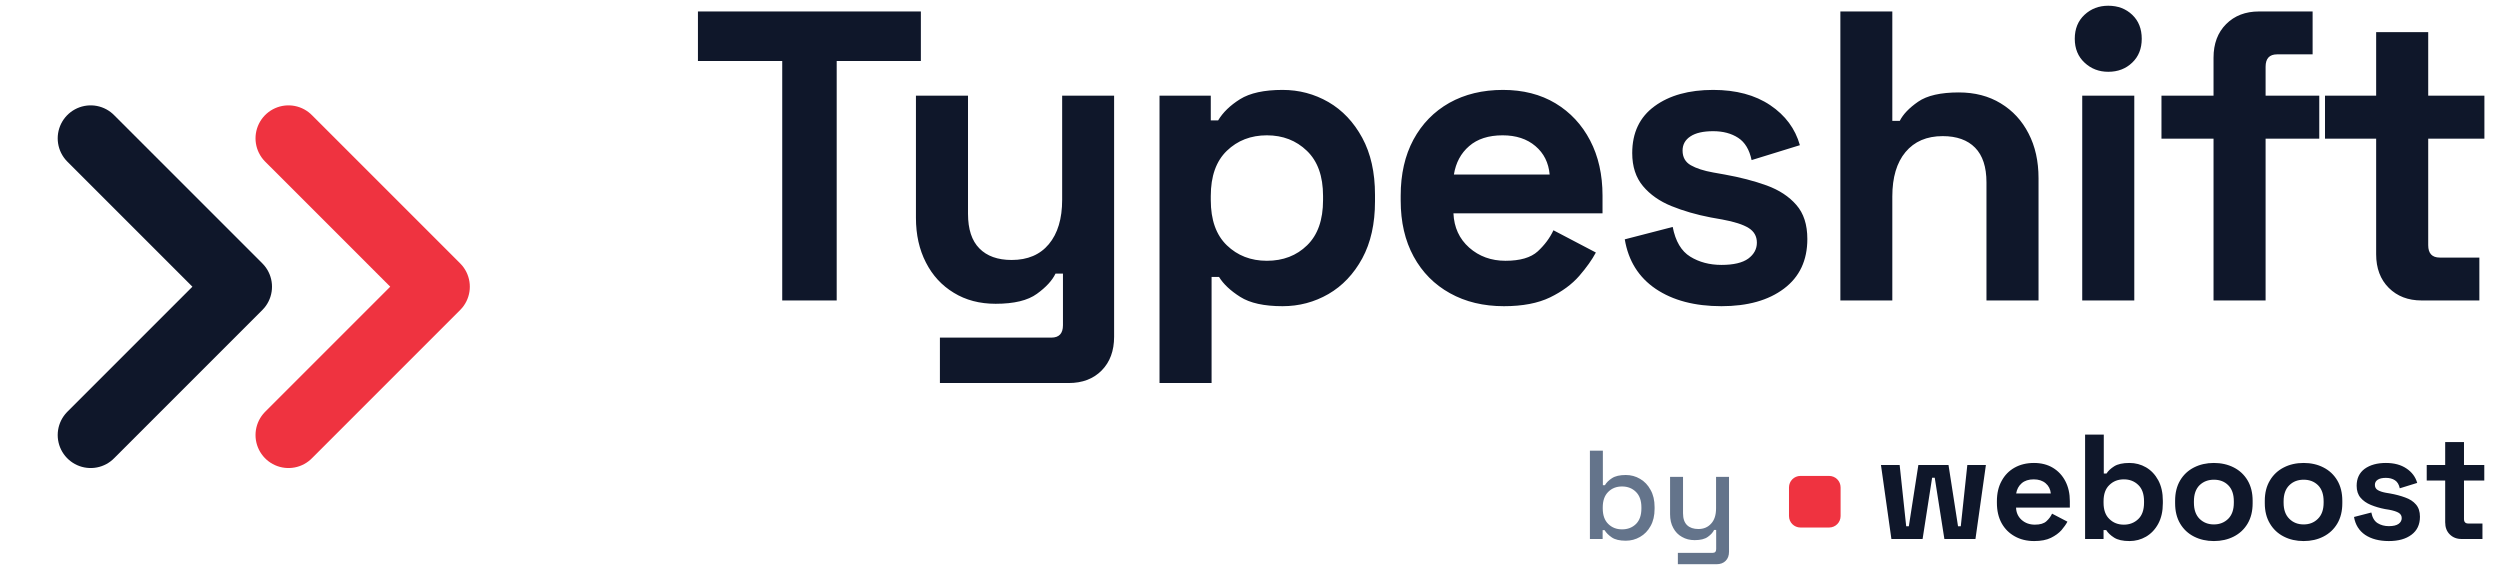
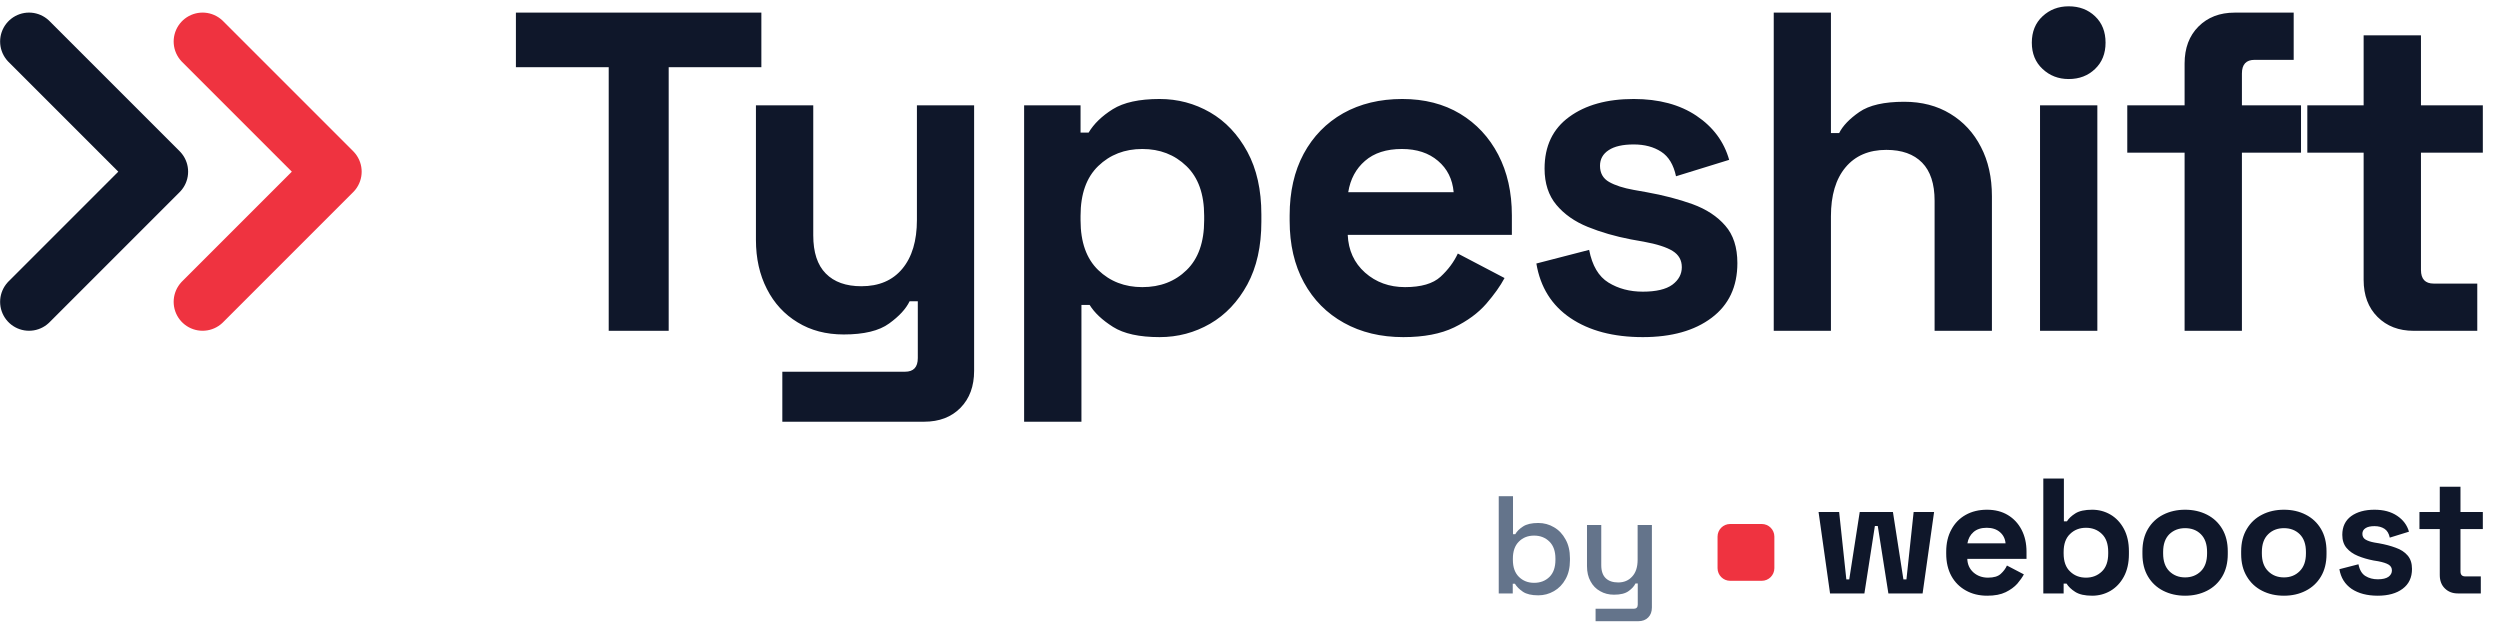
- <svg xmlns="http://www.w3.org/2000/svg" viewBox="0 0 218 50" width="218" height="50" role="img" aria-label="Typeshift by weboost">
-   <g transform="translate(0 2) scale(0.71875)">
+ <svg xmlns="http://www.w3.org/2000/svg" viewBox="0 0 198 50" width="198" height="50" role="img" aria-label="Typeshift by weboost">
+   <g transform="translate(-4.00 -4.73) scale(0.5727)">
    <path d="M11 14 L29 32 L11 50" stroke="#0F172A" stroke-width="8" fill="none" stroke-linecap="round" stroke-linejoin="round" />
    <path d="M35 14 L53 32 L35 50" stroke="#EF3340" stroke-width="8" fill="none" stroke-linecap="round" stroke-linejoin="round" />
  </g>
-   <path fill="#0F172A" transform="translate(60 26.2)" d="M12.96 0L8.21 0L8.21-20.88L0.86-20.88L0.86-25.20L20.30-25.20L20.30-20.88L12.96-20.88L12.96 0ZM33.19 7.20L21.96 7.20L21.96 3.24L31.68 3.24Q32.69 3.24 32.69 2.16L32.69 2.16L32.69-2.34L32.04-2.34Q31.61-1.44 30.42-0.58Q29.23 0.29 26.82 0.29L26.82 0.29Q24.73 0.29 23.17-0.67Q21.60-1.62 20.74-3.31Q19.87-5.00 19.87-7.20L19.87-7.20L19.87-17.86L24.41-17.86L24.41-7.56Q24.41-5.54 25.40-4.54Q26.39-3.53 28.22-3.53L28.22-3.53Q30.31-3.53 31.46-4.91Q32.62-6.30 32.62-8.78L32.62-8.78L32.62-17.86L37.15-17.86L37.15 3.17Q37.15 5.00 36.07 6.10Q34.99 7.20 33.19 7.20L33.19 7.20ZM45.65 7.20L41.11 7.20L41.11-17.86L45.58-17.86L45.58-15.70L46.22-15.70Q46.84-16.74 48.13-17.55Q49.43-18.36 51.84-18.36L51.84-18.36Q54.00-18.36 55.84-17.30Q57.67-16.24 58.79-14.18Q59.90-12.13 59.90-9.22L59.90-9.22L59.90-8.64Q59.90-5.72 58.79-3.67Q57.67-1.62 55.84-0.56Q54.00 0.50 51.84 0.50L51.84 0.50Q49.43 0.50 48.15-0.31Q46.87-1.12 46.30-2.05L46.30-2.05L45.65-2.05L45.65 7.20ZM50.47-3.46L50.47-3.46Q52.60-3.46 53.98-4.81Q55.37-6.16 55.37-8.75L55.37-8.75L55.37-9.11Q55.37-11.70 53.96-13.05Q52.56-14.40 50.47-14.40L50.47-14.40Q48.38-14.40 46.98-13.05Q45.58-11.70 45.58-9.11L45.58-9.11L45.58-8.75Q45.58-6.16 46.98-4.81Q48.38-3.46 50.47-3.46ZM71.14 0.50L71.14 0.50Q68.47 0.50 66.44-0.63Q64.40-1.76 63.27-3.83Q62.14-5.90 62.14-8.71L62.14-8.71L62.14-9.14Q62.14-11.95 63.25-14.02Q64.37-16.09 66.38-17.23Q68.40-18.36 71.06-18.36L71.06-18.36Q73.69-18.36 75.64-17.19Q77.58-16.02 78.66-13.95Q79.74-11.88 79.74-9.14L79.74-9.14L79.74-7.60L66.74-7.60Q66.82-5.76 68.11-4.61Q69.41-3.46 71.28-3.46L71.28-3.46Q73.19-3.46 74.09-4.28Q74.99-5.11 75.46-6.12L75.46-6.12L79.16-4.18Q78.66-3.24 77.71-2.14Q76.75-1.04 75.17-0.27Q73.58 0.50 71.14 0.50ZM66.78-10.98L66.78-10.98L75.13-10.98Q74.99-12.53 73.89-13.46Q72.79-14.40 71.03-14.40L71.03-14.40Q69.19-14.40 68.11-13.46Q67.03-12.53 66.78-10.98ZM90.11 0.50L90.11 0.50Q86.62 0.50 84.38-1.01Q82.15-2.52 81.68-5.33L81.68-5.33L85.86-6.41Q86.22-4.54 87.39-3.82Q88.56-3.10 90.11-3.10L90.11-3.10Q91.69-3.10 92.45-3.65Q93.20-4.21 93.20-5.04L93.20-5.04Q93.20-5.87 92.48-6.32Q91.76-6.77 90.18-7.06L90.18-7.06L89.17-7.24Q87.30-7.60 85.75-8.23Q84.20-8.86 83.27-9.97Q82.33-11.09 82.33-12.85L82.33-12.85Q82.33-15.52 84.28-16.94Q86.22-18.36 89.39-18.36L89.39-18.36Q92.38-18.36 94.36-17.03Q96.34-15.70 96.95-13.54L96.95-13.54L92.74-12.24Q92.45-13.61 91.57-14.18Q90.68-14.76 89.39-14.76L89.39-14.76Q88.09-14.76 87.41-14.31Q86.72-13.86 86.72-13.07L86.72-13.07Q86.72-12.20 87.44-11.79Q88.16-11.38 89.39-11.16L89.39-11.16L90.40-10.98Q92.41-10.62 94.05-10.03Q95.69-9.43 96.64-8.33Q97.60-7.24 97.60-5.36L97.60-5.36Q97.60-2.56 95.56-1.03Q93.53 0.50 90.11 0.50ZM105.01 0L100.48 0L100.48-25.20L105.01-25.20L105.01-15.66L105.66-15.66Q106.09-16.52 107.26-17.33Q108.43-18.14 110.81-18.14L110.81-18.14Q112.90-18.14 114.46-17.19Q116.03-16.24 116.89-14.56Q117.76-12.89 117.76-10.66L117.76-10.66L117.76 0L113.22 0L113.22-10.30Q113.22-12.31 112.23-13.32Q111.24-14.33 109.40-14.33L109.40-14.33Q107.32-14.33 106.16-12.94Q105.01-11.56 105.01-9.07L105.01-9.07L105.01 0ZM126.11 0L121.57 0L121.57-17.86L126.11-17.86L126.11 0ZM123.84-19.94L123.84-19.94Q122.62-19.94 121.77-20.74Q120.92-21.53 120.92-22.82L120.92-22.82Q120.92-24.12 121.77-24.91Q122.62-25.70 123.84-25.70L123.84-25.70Q125.10-25.70 125.93-24.91Q126.76-24.12 126.76-22.82L126.76-22.82Q126.76-21.53 125.93-20.74Q125.10-19.94 123.84-19.94ZM137.56 0L133.02 0L133.02-14.11L128.48-14.11L128.48-17.86L133.02-17.86L133.02-21.17Q133.02-23.00 134.12-24.10Q135.22-25.20 136.98-25.20L136.98-25.20L141.66-25.20L141.66-21.46L138.56-21.46Q137.56-21.46 137.56-20.38L137.56-20.38L137.56-17.86L142.24-17.86L142.24-14.11L137.56-14.11L137.56 0ZM156.20 0L151.16 0Q149.40 0 148.30-1.10Q147.20-2.20 147.20-4.03L147.20-4.03L147.20-14.11L142.74-14.11L142.74-17.86L147.20-17.86L147.20-23.40L151.74-23.40L151.74-17.86L156.64-17.86L156.64-14.11L151.74-14.11L151.74-4.82Q151.74-3.74 152.75-3.74L152.75-3.74L156.20-3.74L156.20 0Z" />
-   <path fill="#64748B" transform="translate(137.8 47)" d="M3.97 0.15L3.97 0.15Q3.18 0.15 2.76-0.13Q2.33-0.42 2.12-0.77L2.12-0.77L1.95-0.77L1.95 0L0.84 0L0.84-7.70L1.97-7.70L1.97-4.69L2.15-4.69Q2.33-5.02 2.76-5.30Q3.18-5.58 3.97-5.58L3.97-5.58Q4.65-5.58 5.22-5.24Q5.79-4.91 6.13-4.28Q6.48-3.66 6.48-2.79L6.48-2.79L6.48-2.63Q6.48-1.75 6.13-1.13Q5.79-0.51 5.21-0.18Q4.64 0.15 3.97 0.15ZM3.64-0.84L3.64-0.84Q4.38-0.84 4.86-1.31Q5.33-1.78 5.33-2.66L5.33-2.66L5.33-2.76Q5.33-3.63 4.86-4.10Q4.38-4.58 3.64-4.58L3.64-4.58Q2.90-4.58 2.43-4.10Q1.96-3.63 1.96-2.76L1.96-2.76L1.96-2.66Q1.96-1.78 2.44-1.31Q2.92-0.84 3.64-0.84ZM11.88 2.20L8.51 2.20L8.51 1.21L11.54 1.21Q11.85 1.21 11.85 0.88L11.85 0.88L11.85-0.79L11.67-0.79Q11.52-0.47 11.13-0.19Q10.74 0.10 9.97 0.10L9.97 0.10Q9.35 0.10 8.87-0.18Q8.38-0.45 8.11-0.96Q7.83-1.46 7.83-2.16L7.83-2.16L7.83-5.42L8.96-5.42L8.96-2.24Q8.96-1.54 9.32-1.20Q9.67-0.87 10.30-0.87L10.30-0.87Q10.99-0.87 11.41-1.34Q11.84-1.80 11.84-2.67L11.84-2.67L11.84-5.42L12.97-5.42L12.97 1.11Q12.97 1.61 12.68 1.90Q12.39 2.20 11.88 2.20L11.88 2.20Z" />
-   <rect x="156" y="41.5" width="4.5" height="4.5" rx="1" fill="#EF3340" />
-   <path fill="#0F172A" transform="translate(163.5 47)" d="M4.15 0L1.43 0L0.52-6.45L2.15-6.45L2.72-1.11L2.95-1.11L3.78-6.45L6.41-6.45L7.24-1.11L7.48-1.11L8.05-6.45L9.67-6.45L8.76 0L6.05 0L5.21-5.34L4.98-5.34L4.15 0ZM13.88 0.18L13.88 0.18Q12.92 0.18 12.19-0.23Q11.45-0.64 11.04-1.38Q10.63-2.13 10.63-3.15L10.63-3.15L10.63-3.30Q10.63-4.32 11.04-5.06Q11.44-5.81 12.17-6.22Q12.90-6.63 13.86-6.63L13.86-6.63Q14.81-6.63 15.51-6.21Q16.21-5.79 16.60-5.04Q16.99-4.29 16.99-3.30L16.99-3.30L16.99-2.74L12.30-2.74Q12.32-2.08 12.79-1.66Q13.26-1.25 13.94-1.25L13.94-1.25Q14.63-1.25 14.95-1.55Q15.28-1.85 15.44-2.21L15.44-2.21L16.78-1.51Q16.60-1.17 16.26-0.77Q15.91-0.38 15.34-0.10Q14.77 0.18 13.88 0.18ZM12.31-3.97L12.31-3.97L15.33-3.97Q15.28-4.52 14.88-4.86Q14.48-5.20 13.84-5.20L13.84-5.20Q13.18-5.20 12.79-4.86Q12.40-4.52 12.31-3.97ZM22.19 0.18L22.19 0.18Q21.32 0.18 20.85-0.12Q20.38-0.42 20.16-0.78L20.16-0.78L19.93-0.78L19.93 0L18.32 0L18.32-9.10L19.95-9.10L19.95-5.71L20.19-5.71Q20.40-6.05 20.86-6.34Q21.32-6.63 22.19-6.63L22.19-6.63Q22.97-6.63 23.63-6.25Q24.30-5.86 24.70-5.12Q25.10-4.38 25.10-3.33L25.10-3.33L25.10-3.12Q25.10-2.07 24.70-1.33Q24.30-0.59 23.63-0.20Q22.97 0.18 22.19 0.18ZM21.70-1.25L21.70-1.25Q22.45-1.25 22.96-1.74Q23.46-2.22 23.46-3.16L23.46-3.16L23.46-3.29Q23.46-4.23 22.96-4.71Q22.46-5.20 21.70-5.20L21.70-5.20Q20.94-5.20 20.44-4.71Q19.93-4.23 19.93-3.29L19.93-3.29L19.93-3.16Q19.93-2.22 20.44-1.74Q20.94-1.25 21.70-1.25ZM29.55 0.18L29.55 0.18Q28.59 0.18 27.82-0.21Q27.05-0.60 26.61-1.34Q26.17-2.08 26.17-3.12L26.17-3.12L26.17-3.33Q26.17-4.37 26.61-5.11Q27.05-5.85 27.82-6.24Q28.59-6.63 29.55-6.63L29.55-6.63Q30.51-6.63 31.28-6.24Q32.05-5.85 32.49-5.11Q32.93-4.37 32.93-3.33L32.93-3.33L32.93-3.12Q32.93-2.08 32.49-1.34Q32.05-0.60 31.28-0.21Q30.51 0.18 29.55 0.18ZM29.55-1.27L29.55-1.27Q30.30-1.27 30.80-1.76Q31.29-2.25 31.29-3.16L31.29-3.16L31.29-3.29Q31.29-4.20 30.80-4.69Q30.32-5.17 29.55-5.17L29.55-5.17Q28.80-5.17 28.30-4.69Q27.81-4.20 27.81-3.29L27.81-3.29L27.81-3.16Q27.81-2.25 28.30-1.76Q28.80-1.27 29.55-1.27ZM37.38 0.18L37.38 0.18Q36.41 0.18 35.65-0.21Q34.88-0.60 34.44-1.34Q33.99-2.08 33.99-3.12L33.99-3.12L33.99-3.33Q33.99-4.37 34.44-5.11Q34.88-5.85 35.65-6.24Q36.41-6.63 37.38-6.63L37.38-6.63Q38.34-6.63 39.10-6.24Q39.87-5.85 40.31-5.11Q40.75-4.37 40.75-3.33L40.75-3.33L40.75-3.12Q40.75-2.08 40.31-1.34Q39.87-0.60 39.10-0.21Q38.34 0.18 37.38 0.18ZM37.38-1.27L37.38-1.27Q38.13-1.27 38.62-1.76Q39.12-2.25 39.12-3.16L39.12-3.16L39.12-3.29Q39.12-4.20 38.63-4.69Q38.14-5.17 37.38-5.17L37.38-5.17Q36.62-5.17 36.13-4.69Q35.63-4.20 35.63-3.29L35.63-3.29L35.63-3.16Q35.63-2.25 36.13-1.76Q36.62-1.27 37.38-1.27ZM44.81 0.18L44.81 0.18Q43.55 0.18 42.74-0.36Q41.94-0.91 41.77-1.92L41.77-1.92L43.28-2.31Q43.41-1.64 43.83-1.38Q44.25-1.12 44.81-1.12L44.81-1.12Q45.38-1.12 45.66-1.32Q45.93-1.52 45.93-1.82L45.93-1.82Q45.93-2.12 45.67-2.28Q45.41-2.44 44.84-2.55L44.84-2.55L44.47-2.61Q43.80-2.74 43.24-2.97Q42.68-3.20 42.34-3.60Q42.00-4.00 42.00-4.64L42.00-4.64Q42.00-5.60 42.70-6.12Q43.41-6.63 44.55-6.63L44.55-6.63Q45.63-6.63 46.34-6.15Q47.06-5.67 47.28-4.89L47.28-4.89L45.76-4.42Q45.66-4.91 45.34-5.12Q45.02-5.33 44.55-5.33L44.55-5.33Q44.08-5.33 43.84-5.17Q43.59-5.01 43.59-4.72L43.59-4.72Q43.59-4.41 43.85-4.26Q44.11-4.11 44.55-4.03L44.55-4.03L44.91-3.97Q45.64-3.84 46.23-3.62Q46.83-3.41 47.17-3.01Q47.52-2.61 47.52-1.94L47.52-1.94Q47.52-0.92 46.78-0.37Q46.05 0.18 44.81 0.18ZM52.97 0L51.15 0Q50.52 0 50.12-0.40Q49.72-0.79 49.72-1.46L49.72-1.46L49.72-5.10L48.11-5.10L48.11-6.45L49.72-6.45L49.72-8.45L51.36-8.45L51.36-6.45L53.13-6.45L53.13-5.10L51.36-5.10L51.36-1.74Q51.36-1.35 51.73-1.35L51.73-1.35L52.97-1.35L52.97 0Z" />
+   <path fill="#0F172A" transform="translate(40 26.2)" d="M12.96 0L8.21 0L8.21-20.88L0.86-20.88L0.86-25.20L20.30-25.20L20.30-20.88L12.96-20.88L12.96 0ZM33.19 7.20L21.96 7.20L21.96 3.24L31.68 3.24Q32.69 3.24 32.69 2.16L32.69 2.16L32.69-2.34L32.04-2.34Q31.61-1.44 30.42-0.58Q29.23 0.29 26.82 0.29L26.82 0.29Q24.73 0.29 23.17-0.67Q21.60-1.62 20.74-3.31Q19.87-5.00 19.87-7.20L19.87-7.20L19.87-17.86L24.41-17.86L24.41-7.56Q24.41-5.54 25.40-4.54Q26.39-3.53 28.22-3.53L28.22-3.53Q30.31-3.53 31.46-4.91Q32.62-6.30 32.62-8.78L32.62-8.78L32.62-17.86L37.15-17.86L37.15 3.17Q37.15 5.00 36.07 6.10Q34.99 7.20 33.19 7.20L33.19 7.20ZM45.65 7.20L41.11 7.20L41.11-17.86L45.58-17.86L45.58-15.70L46.22-15.70Q46.84-16.74 48.13-17.55Q49.43-18.36 51.84-18.36L51.84-18.36Q54.00-18.36 55.84-17.30Q57.67-16.24 58.79-14.18Q59.90-12.13 59.90-9.22L59.90-9.22L59.90-8.64Q59.90-5.72 58.79-3.67Q57.67-1.62 55.84-0.56Q54.00 0.50 51.84 0.50L51.84 0.50Q49.43 0.50 48.15-0.31Q46.87-1.12 46.30-2.05L46.30-2.05L45.65-2.05L45.65 7.20ZM50.47-3.46L50.47-3.46Q52.60-3.46 53.98-4.81Q55.37-6.16 55.37-8.75L55.37-8.75L55.37-9.11Q55.37-11.70 53.96-13.05Q52.56-14.40 50.47-14.40L50.47-14.40Q48.38-14.40 46.98-13.05Q45.58-11.70 45.58-9.11L45.58-9.11L45.58-8.75Q45.58-6.16 46.98-4.81Q48.38-3.46 50.47-3.46ZM71.14 0.50L71.14 0.50Q68.47 0.50 66.44-0.63Q64.40-1.76 63.27-3.83Q62.14-5.90 62.14-8.71L62.14-8.71L62.14-9.14Q62.14-11.95 63.25-14.02Q64.37-16.09 66.38-17.23Q68.40-18.36 71.06-18.36L71.06-18.36Q73.69-18.36 75.64-17.19Q77.58-16.02 78.66-13.95Q79.74-11.88 79.74-9.14L79.74-9.14L79.74-7.60L66.74-7.60Q66.82-5.76 68.11-4.61Q69.41-3.46 71.28-3.46L71.28-3.46Q73.19-3.46 74.09-4.28Q74.99-5.11 75.46-6.12L75.46-6.12L79.16-4.18Q78.66-3.24 77.71-2.14Q76.75-1.04 75.17-0.27Q73.58 0.50 71.14 0.50ZM66.78-10.98L66.78-10.98L75.13-10.98Q74.99-12.53 73.89-13.46Q72.79-14.40 71.03-14.40L71.03-14.40Q69.19-14.40 68.11-13.46Q67.03-12.53 66.78-10.98ZM90.11 0.50L90.11 0.50Q86.62 0.50 84.38-1.01Q82.15-2.52 81.68-5.33L81.68-5.33L85.86-6.41Q86.22-4.54 87.39-3.82Q88.56-3.10 90.11-3.10L90.11-3.10Q91.69-3.10 92.45-3.65Q93.20-4.21 93.20-5.04L93.20-5.04Q93.20-5.87 92.48-6.32Q91.76-6.77 90.18-7.06L90.18-7.06L89.17-7.24Q87.30-7.60 85.75-8.23Q84.20-8.86 83.27-9.97Q82.33-11.09 82.33-12.85L82.33-12.85Q82.33-15.52 84.28-16.94Q86.22-18.36 89.39-18.36L89.39-18.36Q92.38-18.36 94.36-17.03Q96.34-15.70 96.95-13.54L96.95-13.54L92.74-12.24Q92.45-13.61 91.57-14.18Q90.68-14.76 89.39-14.76L89.39-14.76Q88.09-14.76 87.41-14.31Q86.72-13.86 86.72-13.07L86.72-13.07Q86.72-12.20 87.44-11.79Q88.16-11.38 89.39-11.16L89.39-11.16L90.40-10.98Q92.41-10.62 94.05-10.03Q95.69-9.43 96.64-8.33Q97.60-7.24 97.60-5.36L97.60-5.36Q97.60-2.56 95.56-1.03Q93.53 0.50 90.11 0.50ZM105.01 0L100.48 0L100.48-25.20L105.01-25.20L105.01-15.66L105.66-15.66Q106.09-16.52 107.26-17.33Q108.43-18.14 110.81-18.14L110.81-18.14Q112.90-18.14 114.46-17.19Q116.03-16.24 116.89-14.56Q117.76-12.89 117.76-10.66L117.76-10.66L117.76 0L113.22 0L113.22-10.30Q113.22-12.31 112.23-13.32Q111.24-14.33 109.40-14.33L109.40-14.33Q107.32-14.33 106.16-12.94Q105.01-11.56 105.01-9.07L105.01-9.07L105.01 0ZM126.11 0L121.57 0L121.57-17.86L126.11-17.86L126.11 0ZM123.84-19.94L123.84-19.94Q122.62-19.94 121.77-20.74Q120.92-21.53 120.92-22.82L120.92-22.82Q120.92-24.12 121.77-24.91Q122.62-25.70 123.84-25.70L123.84-25.70Q125.10-25.70 125.93-24.91Q126.76-24.12 126.76-22.82L126.76-22.82Q126.76-21.53 125.93-20.74Q125.10-19.94 123.84-19.94ZM137.56 0L133.02 0L133.02-14.11L128.48-14.11L128.48-17.86L133.02-17.86L133.02-21.17Q133.02-23.00 134.12-24.10Q135.22-25.20 136.98-25.20L136.98-25.20L141.66-25.20L141.66-21.46L138.56-21.46Q137.56-21.46 137.56-20.38L137.56-20.38L137.56-17.86L142.24-17.86L142.24-14.11L137.56-14.11L137.56 0ZM156.20 0L151.16 0Q149.40 0 148.30-1.10Q147.20-2.20 147.20-4.03L147.20-4.03L147.20-14.11L142.74-14.11L142.74-17.86L147.20-17.86L147.20-23.40L151.74-23.40L151.74-17.86L156.64-17.86L156.64-14.11L151.74-14.11L151.74-4.82Q151.74-3.74 152.75-3.74L152.75-3.74L156.20-3.74L156.20 0Z" />
+   <path fill="#64748B" transform="translate(117.86 47)" d="M3.97 0.15L3.97 0.15Q3.18 0.15 2.76-0.13Q2.33-0.42 2.12-0.77L2.12-0.77L1.95-0.77L1.95 0L0.84 0L0.84-7.70L1.97-7.70L1.97-4.69L2.15-4.69Q2.33-5.02 2.76-5.30Q3.18-5.58 3.97-5.58L3.97-5.58Q4.65-5.58 5.22-5.24Q5.79-4.91 6.13-4.28Q6.48-3.66 6.48-2.79L6.48-2.79L6.48-2.63Q6.48-1.75 6.13-1.13Q5.79-0.51 5.21-0.18Q4.64 0.15 3.97 0.15ZM3.64-0.84L3.64-0.84Q4.38-0.84 4.86-1.31Q5.33-1.78 5.33-2.66L5.33-2.66L5.33-2.76Q5.33-3.63 4.86-4.10Q4.38-4.58 3.64-4.58L3.64-4.58Q2.90-4.58 2.43-4.10Q1.96-3.63 1.96-2.76L1.96-2.76L1.96-2.66Q1.96-1.78 2.44-1.31Q2.92-0.84 3.64-0.84ZM11.88 2.20L8.51 2.20L8.51 1.21L11.54 1.21Q11.85 1.21 11.85 0.88L11.85 0.88L11.85-0.79L11.67-0.79Q11.52-0.47 11.13-0.19Q10.74 0.10 9.97 0.10L9.97 0.10Q9.35 0.10 8.87-0.18Q8.38-0.45 8.11-0.96Q7.83-1.46 7.83-2.16L7.83-2.16L7.83-5.42L8.96-5.42L8.96-2.24Q8.96-1.54 9.32-1.20Q9.67-0.87 10.30-0.87L10.30-0.87Q10.99-0.87 11.41-1.34Q11.84-1.80 11.84-2.67L11.84-2.67L11.84-5.42L12.97-5.42L12.97 1.11Q12.97 1.61 12.68 1.90Q12.39 2.20 11.88 2.20L11.88 2.20Z" />
+   <rect x="136.03" y="41.5" width="4.5" height="4.5" rx="1" fill="#EF3340" />
+   <path fill="#0F172A" transform="translate(143.51 47)" d="M4.15 0L1.43 0L0.52-6.45L2.15-6.45L2.72-1.11L2.95-1.11L3.78-6.45L6.41-6.45L7.24-1.11L7.48-1.11L8.05-6.45L9.67-6.45L8.76 0L6.05 0L5.21-5.34L4.98-5.34L4.15 0ZM13.88 0.18L13.88 0.18Q12.92 0.18 12.19-0.23Q11.45-0.64 11.04-1.38Q10.63-2.13 10.63-3.15L10.63-3.15L10.63-3.30Q10.63-4.32 11.04-5.06Q11.44-5.81 12.17-6.22Q12.90-6.63 13.86-6.63L13.86-6.63Q14.81-6.63 15.51-6.21Q16.21-5.79 16.60-5.04Q16.99-4.29 16.99-3.30L16.99-3.30L16.99-2.74L12.30-2.74Q12.32-2.08 12.79-1.66Q13.26-1.25 13.94-1.25L13.94-1.25Q14.63-1.25 14.95-1.55Q15.28-1.85 15.44-2.21L15.44-2.21L16.78-1.51Q16.60-1.17 16.26-0.77Q15.91-0.38 15.34-0.10Q14.77 0.18 13.88 0.18ZM12.31-3.97L12.31-3.97L15.33-3.97Q15.28-4.52 14.88-4.86Q14.48-5.20 13.84-5.20L13.84-5.20Q13.18-5.20 12.79-4.86Q12.40-4.52 12.31-3.97ZM22.19 0.18L22.19 0.18Q21.32 0.18 20.85-0.12Q20.38-0.42 20.16-0.78L20.16-0.78L19.93-0.78L19.93 0L18.32 0L18.32-9.10L19.95-9.10L19.95-5.71L20.19-5.71Q20.40-6.05 20.86-6.34Q21.32-6.63 22.19-6.63L22.19-6.63Q22.97-6.63 23.63-6.25Q24.30-5.86 24.70-5.12Q25.10-4.38 25.10-3.33L25.10-3.33L25.10-3.12Q25.10-2.07 24.70-1.33Q24.30-0.59 23.63-0.20Q22.97 0.18 22.19 0.18ZM21.70-1.25L21.70-1.25Q22.45-1.25 22.96-1.74Q23.46-2.22 23.46-3.16L23.46-3.16L23.46-3.29Q23.46-4.23 22.96-4.71Q22.46-5.20 21.70-5.20L21.70-5.20Q20.94-5.20 20.44-4.71Q19.93-4.23 19.93-3.29L19.93-3.29L19.93-3.16Q19.93-2.22 20.44-1.74Q20.94-1.25 21.70-1.25ZM29.55 0.18L29.55 0.18Q28.59 0.18 27.82-0.21Q27.05-0.60 26.61-1.34Q26.17-2.08 26.17-3.12L26.17-3.12L26.17-3.33Q26.17-4.37 26.61-5.11Q27.05-5.85 27.82-6.24Q28.59-6.63 29.55-6.63L29.55-6.63Q30.51-6.63 31.28-6.24Q32.05-5.85 32.49-5.11Q32.93-4.37 32.93-3.33L32.93-3.33L32.93-3.12Q32.93-2.08 32.49-1.34Q32.05-0.60 31.28-0.21Q30.51 0.18 29.55 0.18ZM29.55-1.27L29.55-1.27Q30.30-1.27 30.80-1.76Q31.29-2.25 31.29-3.16L31.29-3.16L31.29-3.29Q31.29-4.20 30.80-4.69Q30.32-5.17 29.55-5.17L29.55-5.17Q28.80-5.17 28.30-4.69Q27.81-4.20 27.81-3.29L27.81-3.29L27.81-3.16Q27.81-2.25 28.30-1.76Q28.80-1.27 29.55-1.27ZM37.38 0.18L37.38 0.18Q36.41 0.18 35.65-0.21Q34.88-0.60 34.44-1.34Q33.99-2.08 33.99-3.12L33.99-3.12L33.99-3.33Q33.99-4.37 34.44-5.11Q34.88-5.85 35.65-6.24Q36.41-6.63 37.38-6.63L37.38-6.63Q38.34-6.63 39.10-6.24Q39.87-5.85 40.31-5.11Q40.75-4.37 40.75-3.33L40.75-3.33L40.75-3.12Q40.75-2.08 40.31-1.34Q39.87-0.60 39.10-0.21Q38.34 0.18 37.38 0.18ZM37.38-1.27L37.38-1.27Q38.13-1.27 38.62-1.76Q39.12-2.25 39.12-3.16L39.12-3.16L39.12-3.29Q39.12-4.20 38.63-4.69Q38.14-5.17 37.38-5.17L37.38-5.17Q36.62-5.17 36.13-4.69Q35.63-4.20 35.63-3.29L35.63-3.29L35.63-3.16Q35.63-2.25 36.13-1.76Q36.62-1.27 37.38-1.27ZM44.81 0.18L44.81 0.18Q43.55 0.18 42.74-0.36Q41.94-0.91 41.77-1.92L41.77-1.92L43.28-2.31Q43.41-1.64 43.83-1.38Q44.25-1.12 44.81-1.12L44.81-1.12Q45.38-1.12 45.66-1.32Q45.93-1.52 45.93-1.82L45.93-1.82Q45.93-2.12 45.67-2.28Q45.41-2.44 44.84-2.55L44.84-2.55L44.47-2.61Q43.80-2.74 43.24-2.97Q42.68-3.20 42.34-3.60Q42.00-4.00 42.00-4.64L42.00-4.64Q42.00-5.60 42.70-6.12Q43.41-6.63 44.55-6.63L44.55-6.63Q45.63-6.63 46.34-6.15Q47.06-5.67 47.28-4.89L47.28-4.89L45.76-4.42Q45.66-4.91 45.34-5.12Q45.02-5.33 44.55-5.33L44.55-5.33Q44.08-5.33 43.84-5.17Q43.59-5.01 43.59-4.72L43.59-4.72Q43.59-4.41 43.85-4.26Q44.11-4.11 44.55-4.03L44.55-4.03L44.91-3.97Q45.64-3.84 46.23-3.62Q46.83-3.41 47.17-3.01Q47.52-2.61 47.52-1.94L47.52-1.94Q47.52-0.92 46.78-0.37Q46.05 0.18 44.81 0.18ZM52.97 0L51.15 0Q50.52 0 50.12-0.40Q49.72-0.79 49.72-1.46L49.72-1.46L49.72-5.10L48.11-5.10L48.11-6.45L49.72-6.45L49.72-8.45L51.36-8.45L51.36-6.45L53.13-6.45L53.13-5.10L51.36-5.10L51.36-1.74Q51.36-1.35 51.73-1.35L51.73-1.35L52.97-1.35L52.97 0Z" />
</svg>
